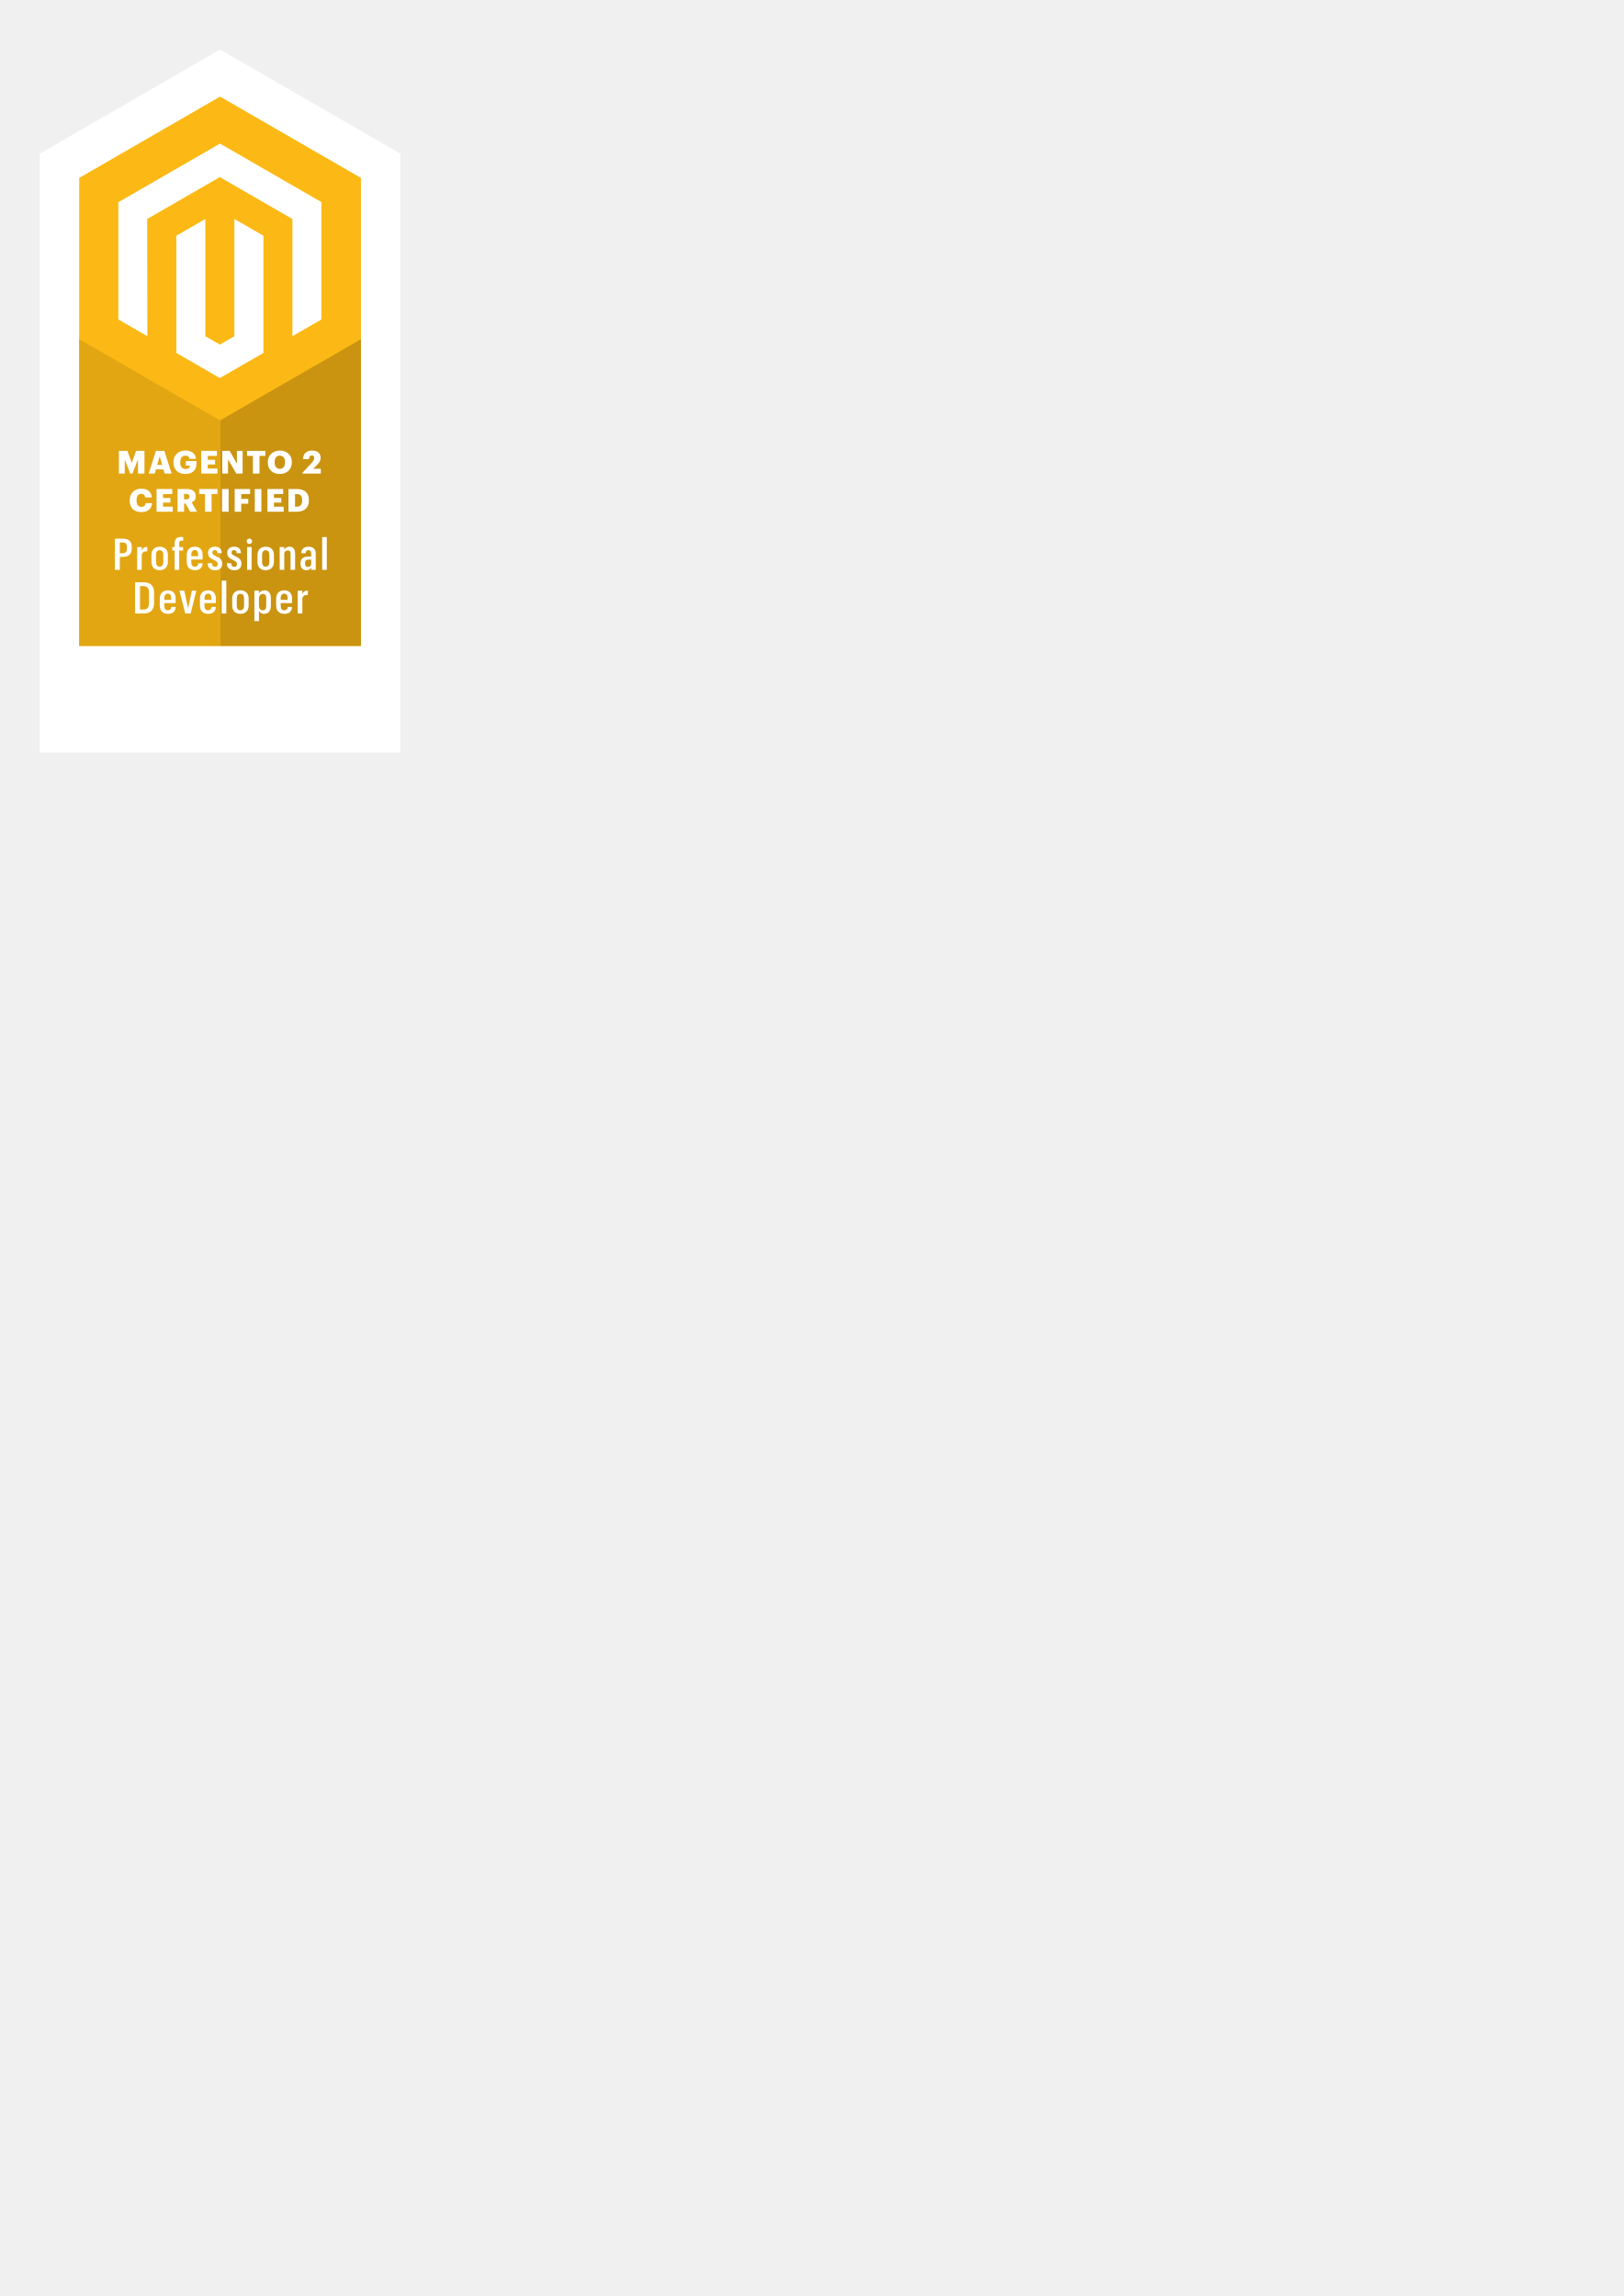
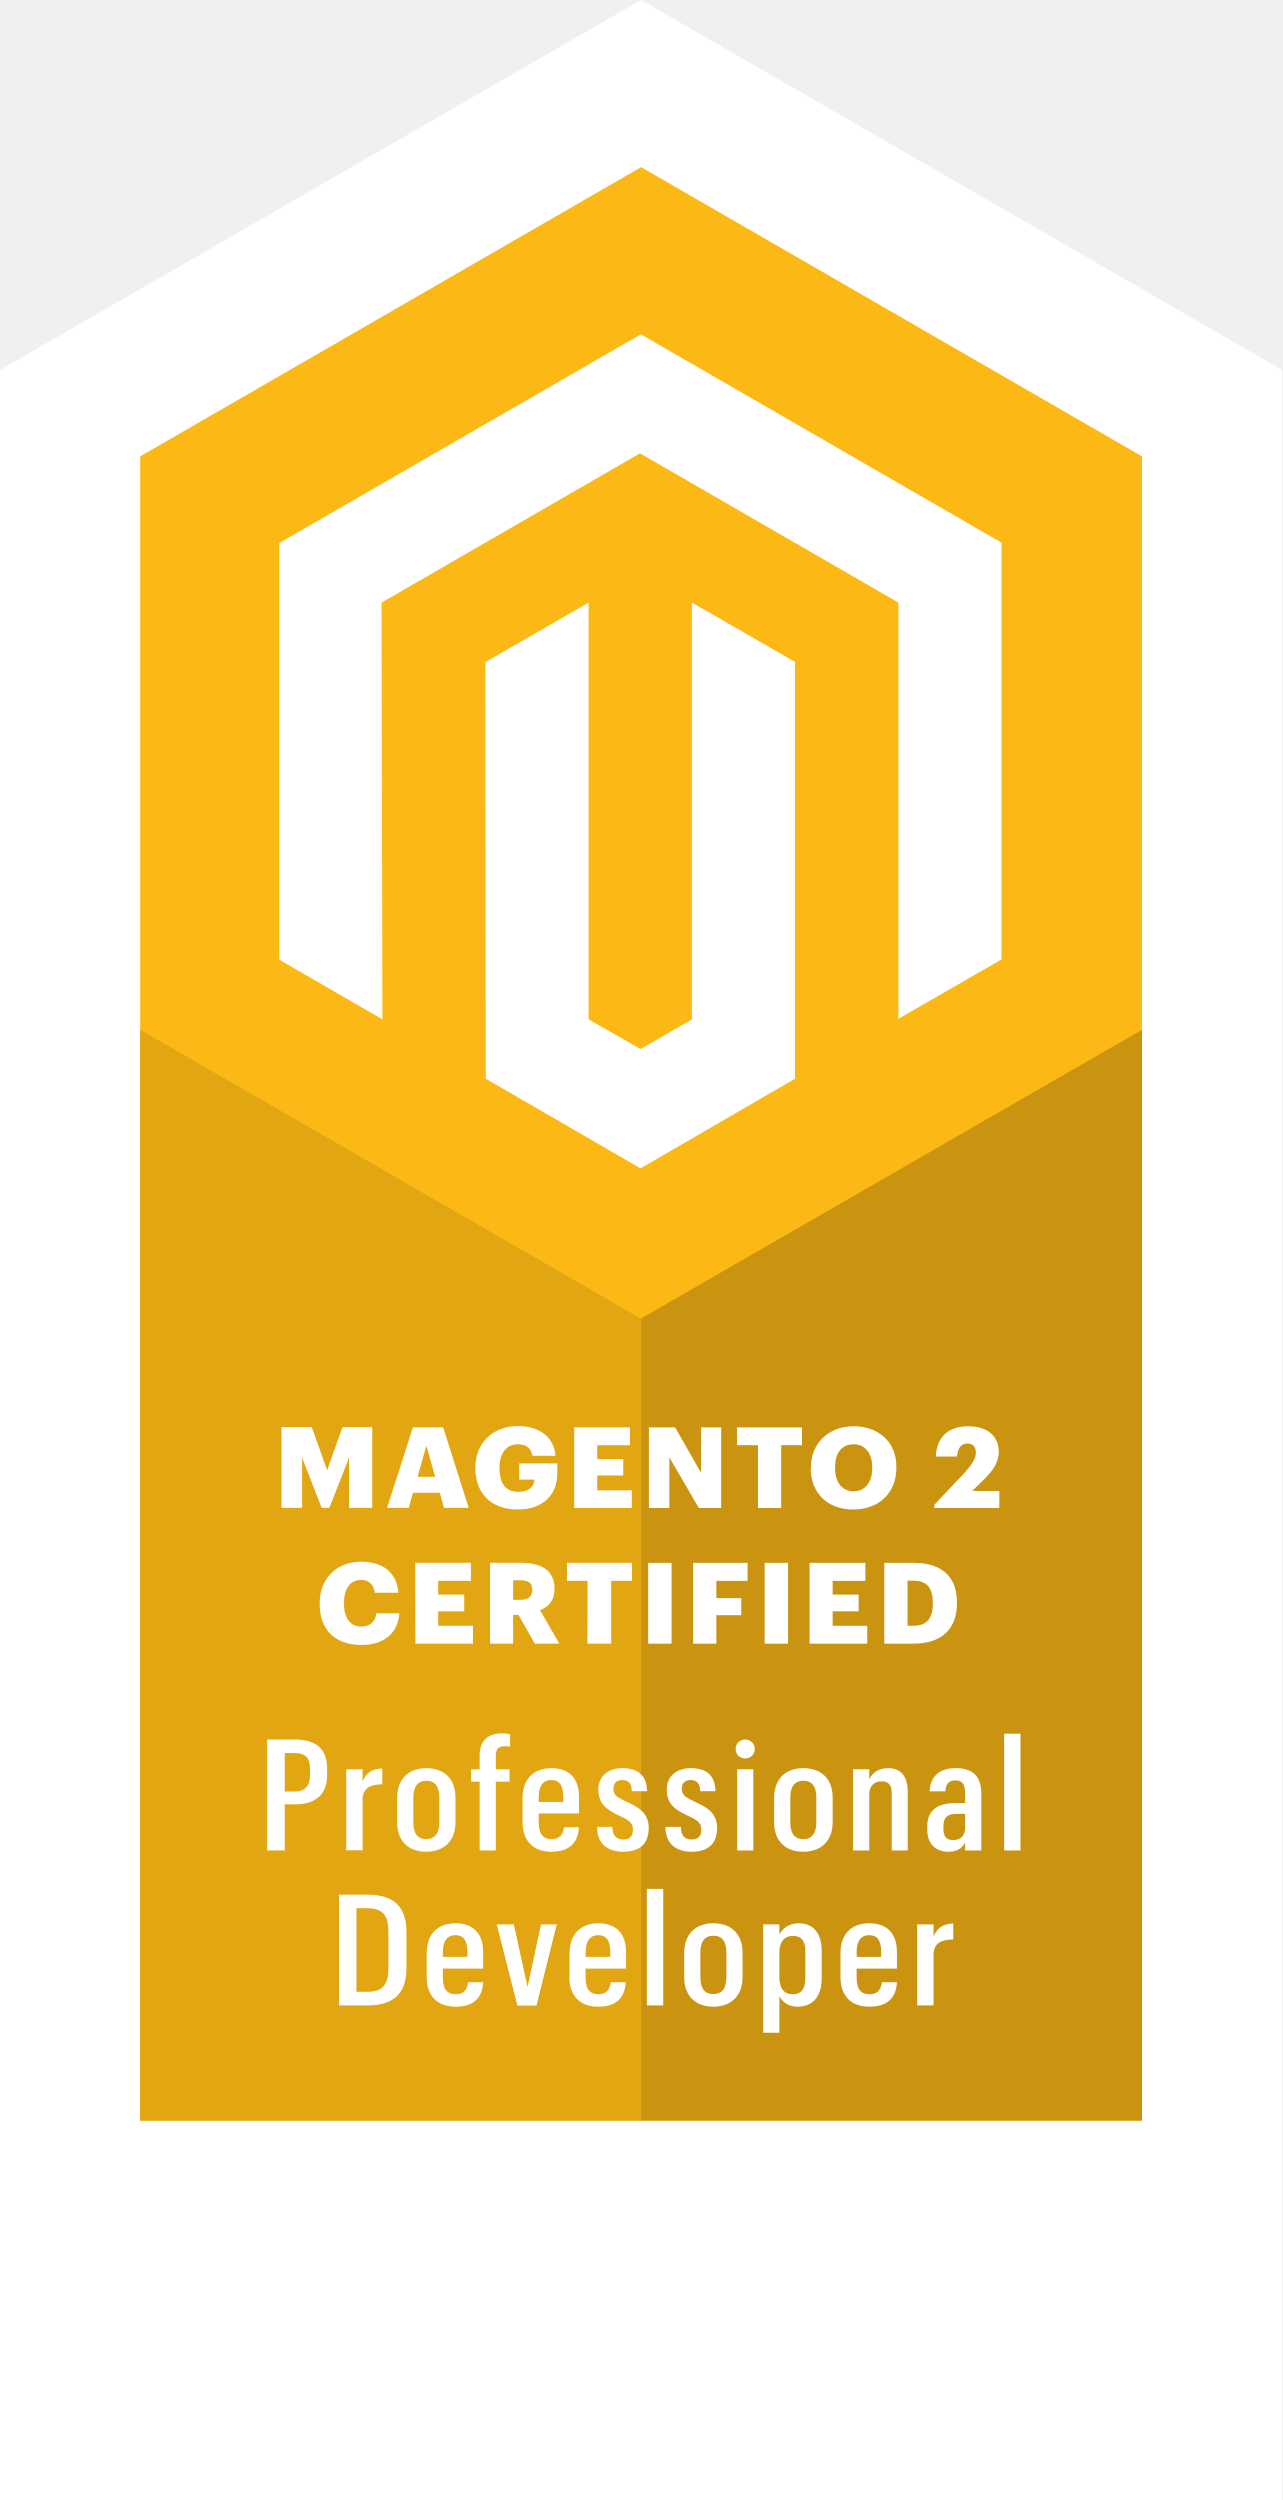
- <svg xmlns="http://www.w3.org/2000/svg" viewBox="0 0 210 297">
-   <defs>
-     <clipPath id="a">
-       <path d="M0 0h612v792H0z" />
-     </clipPath>
-   </defs>
-   <path fill="#fff" d="M51.78 97.352V19.875L28.462 6.412 5.144 19.875v77.477z" />
-   <path fill="#fcb915" d="M46.682 83.555V23.015L28.462 12.495 10.241 23.015v60.54z" />
-   <path fill="#ca9411" d="M46.682 43.877L28.461 54.38v1.946l.003 27.23h18.218z" />
-   <path fill="#e2a613" d="M10.241 43.877v39.678h18.218l.003-29.175z" />
-   <path fill="#fff" d="M15.305 41.322V26.163l13.147-7.59 13.122 7.576v15.174l-3.752 2.163V28.33l-9.394-5.424-9.394 5.424.025 15.159z" />
-   <path fill="#fff" d="M22.81 45.655l-.006-15.159 3.752-2.166V43.496l1.883 1.079 1.876-1.087V28.33l3.752 2.166v15.159l-5.632 3.25zM15.38 58.324h1.098l.564 1.566.563-1.566h1.077v2.939h-.839V59.434l-.72 1.829h-.279l-.712-1.829v1.829h-.752zM20.333 60.137h.645l-.321-1.131zm-.165-1.813h1.09l.933 2.939h-.892l-.157-.547h-.975l-.156.547h-.785z" />
-   <g clip-path="url(#a)" transform="matrix(.67586 0 0 -.67586 -36.278 135.6036)">
-     <path fill="#fff" d="M86.868 112.142v.049c0 1.325.973 2.22 2.281 2.22 1.028 0 1.941-.469 2.026-1.6h-1.235c-.061.407-.322.62-.785.62-.614 0-.985-.475-.985-1.259v-.049c0-.706.261-1.252 1.016-1.252.608 0 .839.309.864.656h-.816v.87h2.044v-.535c0-1.108-.723-1.941-2.129-1.941-1.478 0-2.281.919-2.281 2.221M92.189 114.343h3.005v-.961H93.43v-.748h1.405v-.888H93.43v-.791h1.862v-.961h-3.103zM96.215 114.343h1.405l1.393-2.451v2.451h1.089v-4.349h-1.204l-1.588 2.731v-2.731h-1.095zM102.077 113.382h-1.125v.961h3.503v-.961h-1.125v-3.388h-1.253zM108.226 112.153v.049c0 .772-.39 1.228-1.004 1.228s-.997-.444-.997-1.234v-.049c0-.791.401-1.247 1.003-1.247.615 0 .998.475.998 1.253m-3.303-.012v.049c0 1.325.997 2.214 2.299 2.214 1.326 0 2.306-.833 2.306-2.184v-.048c0-1.339-.919-2.251-2.324-2.251-1.405 0-2.281.912-2.281 2.22M111.569 110.17l1.521 1.612c.432.462.717.834.717 1.199 0 .292-.152.486-.462.486-.31 0-.505-.189-.559-.705h-1.132c.042 1.089.7 1.642 1.752 1.642 1.064 0 1.63-.572 1.63-1.375 0-.595-.334-1.046-.821-1.514l-.608-.59h1.46v-.931h-3.498zM78.488 104.844v.049c0 1.338.949 2.22 2.221 2.22 1.131 0 1.916-.523 2.019-1.672h-1.283c-.049.443-.292.686-.73.686-.56 0-.913-.437-.913-1.228v-.049c0-.784.335-1.229.931-1.229.438 0 .748.232.809.712h1.241c-.086-1.126-.9-1.71-2.026-1.71-1.52 0-2.269.889-2.269 2.221M83.633 107.046h3.005v-.961h-1.764v-.749h1.405v-.888h-1.405v-.791h1.861v-.961h-3.102zM89.301 105.062c.419 0 .626.177.626.529v.025c0 .352-.218.493-.62.493h-.407v-1.047zm-1.643 1.983h1.704c1.137 0 1.77-.462 1.77-1.38v-.025c0-.62-.329-.967-.785-1.143l1.04-1.801h-1.314l-.881 1.557h-.292v-1.557h-1.242zM92.913 106.085h-1.125v.961h3.503v-.961h-1.125v-3.389h-1.253zM96.167 107.046h1.259v-4.35h-1.259zM98.586 107.046h2.938v-.967h-1.685v-.925h1.345v-.919h-1.345v-1.539h-1.253zM102.436 107.046h1.259v-4.35h-1.259zM104.856 107.046h3.005v-.961h-1.764v-.749h1.405v-.888h-1.405v-.791h1.861v-.961h-3.102zM110.42 103.657c.742 0 1.071.39 1.071 1.198v.049c0 .828-.329 1.181-1.083 1.181h-.274v-2.428zm-1.539 3.389h1.582c1.545 0 2.33-.773 2.33-2.123v-.049c0-1.357-.803-2.178-2.336-2.178h-1.576zM77.141 94.743c.542 0 .826.284.826.885v.342c0 .626-.292.842-.826.842h-.534v-2.069zm-1.478 2.796h1.478c1.135 0 1.752-.484 1.752-1.561v-.358c0-1.068-.65-1.569-1.735-1.569h-.551v-2.479h-.944zM79.921 95.936h.876v-.65c.2.475.518.683 1.06.692v-.852c-.676-.016-1.06-.209-1.06-.85v-2.704h-.876zM84.929 93.082v1.336c0 .609-.234.909-.701.909-.451 0-.693-.3-.693-.901v-1.344c0-.592.226-.893.693-.893.467 0 .701.309.701.893m-2.27.009v1.31c0 1.051.651 1.602 1.569 1.602.926 0 1.577-.542 1.577-1.585v-1.311c0-1.051-.651-1.602-1.585-1.602-.918 0-1.561.559-1.561 1.586M87.099 95.269h-.459v.668h.459v.751c0 .76.417 1.185 1.193 1.185.209 0 .359-.025.443-.058v-.668c-.051.017-.184.034-.292.034-.343 0-.476-.183-.476-.51v-.734h.743v-.668h-.743v-3.696h-.868zM90.279 94.185h1.318v.275c0 .651-.241.901-.642.901-.417 0-.676-.283-.676-.926zm-.868-1.085v1.302c0 1.043.626 1.601 1.535 1.601.885 0 1.503-.466 1.503-1.568v-.876h-2.17v-.477c0-.626.217-.909.701-.909.401 0 .61.226.659.652h.81c-.05-.911-.585-1.32-1.477-1.32-.968 0-1.561.551-1.561 1.595M93.418 92.841h.826c.017-.468.192-.685.585-.685.366 0 .517.184.517.542 0 .376-.242.518-.743.751-.743.343-1.118.677-1.118 1.395 0 .759.576 1.159 1.293 1.159.776 0 1.319-.342 1.328-1.243h-.819c0 .418-.192.593-.509.593-.308 0-.475-.158-.475-.459 0-.342.183-.459.726-.718.667-.309 1.168-.617 1.168-1.41 0-.793-.45-1.261-1.36-1.261-.901 0-1.419.468-1.419 1.336M97.099 92.841h.826c.017-.468.192-.685.584-.685.367 0 .518.184.518.542 0 .376-.242.518-.743.751-.743.343-1.119.677-1.119 1.395 0 .759.577 1.159 1.294 1.159.776 0 1.319-.342 1.327-1.243h-.818c0 .418-.192.593-.509.593-.309 0-.475-.158-.475-.459 0-.342.183-.459.725-.718.668-.309 1.169-.617 1.169-1.41 0-.793-.451-1.261-1.361-1.261-.901 0-1.418.468-1.418 1.336M100.963 95.937h.868v-4.364h-.868zm-.083 1.101c0 .284.217.51.517.51.293 0 .526-.226.526-.51 0-.292-.225-.509-.526-.509-.308 0-.517.217-.517.509M105.22 93.082v1.336c0 .609-.234.909-.701.909-.451 0-.693-.3-.693-.901v-1.344c0-.592.226-.893.693-.893.467 0 .701.309.701.893m-2.27.009v1.31c0 1.051.651 1.602 1.569 1.602.926 0 1.577-.542 1.577-1.585v-1.311c0-1.051-.651-1.602-1.585-1.602-.918 0-1.561.559-1.561 1.586M107.199 95.936h.876v-.551c.15.351.501.617 1.01.617.651 0 1.06-.4 1.06-1.276v-3.154h-.868v3.079c0 .442-.167.642-.542.642-.384 0-.66-.242-.66-.701v-3.02h-.876zM113.225 92.807v.735h-.451c-.492 0-.717-.184-.717-.676v-.117c0-.425.167-.618.517-.618.409 0 .651.2.651.676m-2.036-.108v.15c0 .927.592 1.269 1.544 1.269h.492v.509c0 .459-.117.709-.518.709-.367 0-.525-.209-.542-.584h-.843c.025.851.576 1.251 1.411 1.251.876 0 1.368-.425 1.368-1.359v-3.071h-.868v.425c-.158-.275-.392-.493-.909-.493-.668 0-1.135.402-1.135 1.194M115.329 97.848h.885v-6.275h-.885zM80.471 88.457v-4.489h.56c.859 0 1.159.392 1.159 1.268v1.952c0 .869-.283 1.269-1.159 1.269zm.601.735c1.394 0 2.087-.643 2.087-1.995v-1.969c0-1.319-.66-2.003-2.07-2.003h-1.561v5.967zM85.121 85.837h1.319v.275c0 .652-.242.902-.643.902-.417 0-.676-.283-.676-.927zm-.868-1.085v1.302c0 1.044.626 1.602 1.536 1.602.884 0 1.502-.467 1.502-1.569v-.876h-2.17v-.476c0-.626.217-.909.701-.909.401 0 .61.225.659.651h.81c-.05-.911-.584-1.319-1.477-1.319-.968 0-1.561.551-1.561 1.594M88.018 87.59h.918l.743-3.372.717 3.372h.851l-1.084-4.365h-1.035zM92.809 85.837h1.318v.275c0 .652-.241.902-.642.902-.418 0-.676-.283-.676-.927zm-.868-1.085v1.302c0 1.044.626 1.602 1.535 1.602.885 0 1.503-.467 1.503-1.569v-.876h-2.17v-.476c0-.626.217-.909.701-.909.401 0 .609.225.659.651h.81c-.05-.911-.585-1.319-1.478-1.319-.967 0-1.56.551-1.56 1.594M96.097 89.501h.885v-6.276h-.885zM100.379 84.735v1.335c0 .609-.233.91-.701.91-.451 0-.693-.301-.693-.901v-1.344c0-.593.226-.894.693-.894.468 0 .701.31.701.894m-2.27.009v1.309c0 1.052.651 1.603 1.569 1.603.926 0 1.577-.543 1.577-1.586v-1.31c0-1.051-.651-1.602-1.585-1.602-.918 0-1.561.558-1.561 1.586M103.96 83.834c.442 0 .667.267.667.852v1.46c0 .6-.25.826-.659.826-.45 0-.734-.309-.734-.918v-1.293c0-.618.25-.927.726-.927m-.726 3.756v-.543c.175.343.542.609 1.035.609.759 0 1.243-.501 1.243-1.51v-1.453c0-1.017-.509-1.535-1.293-1.535-.493 0-.826.242-.985.576v-1.969h-.877v5.825zM107.391 85.837h1.319v.275c0 .652-.242.902-.643.902-.417 0-.676-.283-.676-.927zm-.868-1.085v1.302c0 1.044.626 1.602 1.536 1.602.885 0 1.502-.467 1.502-1.569v-.876h-2.17v-.476c0-.626.217-.909.701-.909.401 0 .61.225.659.651h.81c-.05-.911-.584-1.319-1.477-1.319-.968 0-1.561.551-1.561 1.594M110.655 87.59h.876v-.651c.201.475.518.684 1.06.693v-.852c-.676-.016-1.06-.209-1.06-.851v-2.704h-.876z" />
+ <svg xmlns="http://www.w3.org/2000/svg" viewBox="0 0 46.64 90.94">
+   <path fill="#fff" d="M46.64 90.94V13.46L23.32 0 0 13.46v77.48z" />
+   <path fill="#fcb915" d="M41.54 77.14V16.6L23.32 6.08 5.1 16.6v60.54z" />
+   <path fill="#ca9411" d="M41.54 37.46l-18.22 10.5v29.18h18.22z" />
+   <path fill="#e2a613" d="M5.1 37.46v39.68h18.22V47.97z" />
+   <path fill="#fff" d="M10.16 34.91V19.75l13.15-7.59 13.12 7.58V34.9l-3.75 2.16V21.92l-9.4-5.43-9.4 5.43.03 15.16z" />
+   <path fill="#fff" d="M17.67 39.24l-.01-15.16 3.75-2.16v15.16l1.89 1.08 1.87-1.08V21.92l3.75 2.16v15.16L23.3 42.5zM10.24 51.91h1.1l.56 1.57.56-1.57h1.08v2.94h-.84v-1.83l-.72 1.83h-.28l-.71-1.83v1.83h-.75zM15.19 53.72h.64l-.32-1.13zm-.17-1.8h1.1l.93 2.93h-.9L16 54.3h-.98l-.15.55h-.79z" />
+   <g transform="matrix(.67586 0 0 -.67586 -41.42 129.2)">
+     <path fill="#fff" d="M86.87 112.14v.05c0 1.33.97 2.22 2.28 2.22 1.03 0 1.94-.47 2.03-1.6h-1.24c-.06.4-.32.62-.78.62-.62 0-.99-.47-.99-1.26v-.05c0-.7.26-1.25 1.02-1.25.6 0 .84.31.86.66h-.82v.87h2.05v-.54c0-1.1-.72-1.94-2.13-1.94-1.48 0-2.28.92-2.28 2.22M92.19 114.34h3v-.96h-1.76v-.75h1.4v-.88h-1.4v-.8h1.86V110h-3.1zM96.21 114.34h1.41l1.4-2.45v2.45h1.08V110h-1.2l-1.59 2.73V110h-1.1zM102.08 113.38h-1.13v.96h3.5v-.96h-1.12V110h-1.25zM108.23 112.15v.05c0 .77-.4 1.23-1 1.23-.62 0-1-.44-1-1.23v-.05c0-.8.4-1.25 1-1.25.61 0 1 .48 1 1.25m-3.3 0v.04c0 1.33.99 2.21 2.3 2.21 1.32 0 2.3-.83 2.3-2.18v-.05c0-1.34-.92-2.25-2.33-2.25-1.4 0-2.28.91-2.28 2.22M111.57 110.17l1.52 1.61c.43.46.72.84.72 1.2 0 .3-.15.49-.46.49-.31 0-.51-.2-.56-.7h-1.14c.05 1.08.7 1.63 1.76 1.63s1.63-.57 1.63-1.37c0-.6-.34-1.05-.82-1.52l-.61-.59h1.46V110h-3.5zM78.49 104.84v.05c0 1.34.95 2.22 2.22 2.22 1.13 0 1.92-.52 2.02-1.67h-1.28c-.05.44-.3.69-.73.69-.56 0-.92-.44-.92-1.23v-.05c0-.78.34-1.23.93-1.23.44 0 .75.23.81.71h1.24c-.08-1.12-.9-1.7-2.02-1.7-1.52 0-2.27.88-2.27 2.21M83.63 107.05h3v-.97h-1.76v-.74h1.4v-.9h-1.4v-.78h1.87v-.96h-3.1zM89.3 105.06c.42 0 .63.18.63.53v.03c0 .35-.22.49-.62.49h-.41v-1.05zm-1.64 1.99h1.7c1.14 0 1.77-.47 1.77-1.38v-.03c0-.62-.33-.97-.78-1.14l1.04-1.8h-1.32l-.88 1.55h-.29v-1.55h-1.24zM92.91 106.08H91.8v.97h3.5v-.97h-1.12v-3.38H92.9zM96.17 107.05h1.26v-4.35h-1.26zM98.59 107.05h2.93v-.97h-1.68v-.93h1.34v-.92h-1.34v-1.53h-1.25zM102.44 107.05h1.26v-4.35h-1.26zM104.86 107.05h3v-.97h-1.76v-.74h1.4v-.9h-1.4v-.78h1.86v-.96h-3.1zM110.42 103.66c.74 0 1.07.39 1.07 1.2v.04c0 .83-.33 1.19-1.08 1.19h-.28v-2.43zm-1.54 3.39h1.58c1.55 0 2.33-.78 2.33-2.13v-.05c0-1.35-.8-2.17-2.33-2.17h-1.58zM77.14 94.74c.54 0 .83.29.83.89v.34c0 .63-.3.84-.83.84h-.53v-2.07zm-1.48 2.8h1.48c1.14 0 1.75-.48 1.75-1.56v-.36c0-1.07-.65-1.57-1.73-1.57h-.55v-2.48h-.95zM79.92 95.94h.88v-.65c.2.47.51.68 1.06.69v-.85c-.68-.02-1.06-.21-1.06-.85v-2.7h-.88zM84.93 93.08v1.34c0 .6-.24.9-.7.9-.45 0-.7-.3-.7-.9v-1.34c0-.59.23-.9.7-.9.46 0 .7.32.7.9m-2.27.01v1.31c0 1.05.65 1.6 1.57 1.6s1.57-.54 1.57-1.58V93.1c0-1.05-.65-1.6-1.58-1.6-.92 0-1.56.55-1.56 1.58M87.1 95.27h-.46v.67h.46v.75c0 .76.42 1.18 1.2 1.18.2 0 .35-.02.44-.06v-.66a1.2 1.2 0 0 1-.3.03c-.34 0-.47-.18-.47-.5v-.74h.74v-.67h-.74v-3.7h-.87zM90.28 94.18h1.32v.28c0 .65-.24.9-.64.9-.42 0-.68-.28-.68-.93zm-.87-1.08v1.3c0 1.04.63 1.6 1.54 1.6.88 0 1.5-.46 1.5-1.57v-.87h-2.17v-.48c0-.62.22-.9.7-.9.4 0 .61.22.66.64h.8c-.04-.9-.58-1.32-1.47-1.32-.97 0-1.56.56-1.56 1.6M93.42 92.84h.82c.02-.47.2-.68.59-.68.36 0 .52.18.52.54 0 .37-.25.52-.75.75-.74.34-1.11.68-1.11 1.4 0 .75.57 1.15 1.29 1.15.77 0 1.32-.34 1.33-1.24h-.82c0 .42-.2.6-.51.6s-.48-.17-.48-.47c0-.34.19-.46.73-.71.67-.31 1.17-.62 1.17-1.41 0-.8-.45-1.27-1.36-1.27-.9 0-1.42.47-1.42 1.34M97.1 92.84h.83c.01-.47.19-.68.58-.68.37 0 .52.18.52.54 0 .37-.24.52-.75.75-.74.34-1.11.68-1.11 1.4 0 .75.57 1.15 1.29 1.15.78 0 1.32-.34 1.33-1.24h-.82c0 .42-.2.6-.51.6s-.48-.17-.48-.47c0-.34.19-.46.73-.71.67-.31 1.17-.62 1.17-1.41 0-.8-.45-1.27-1.36-1.27-.9 0-1.42.47-1.42 1.34M100.96 95.94h.87v-4.37h-.87zm-.08 1.1c0 .28.22.5.52.5a.5.5 0 1 0 0-1.02.5.5 0 0 0-.52.52M105.22 93.08v1.34c0 .6-.23.9-.7.9-.45 0-.7-.3-.7-.9v-1.34c0-.59.23-.9.7-.9s.7.32.7.9m-2.27.01v1.31c0 1.05.65 1.6 1.57 1.6.93 0 1.58-.54 1.58-1.58V93.1c0-1.05-.65-1.6-1.59-1.6-.92 0-1.56.55-1.56 1.58M107.2 95.94h.87v-.55c.15.35.5.61 1.01.61.66 0 1.06-.4 1.06-1.27v-3.16h-.86v3.08c0 .44-.17.64-.55.64s-.66-.24-.66-.7v-3.02h-.87zM113.23 92.8v.74h-.46c-.49 0-.71-.18-.71-.67v-.12c0-.43.16-.62.51-.62.41 0 .66.2.66.68m-2.04-.11v.15c0 .93.6 1.27 1.54 1.27h.5v.5c0 .47-.12.72-.52.72-.37 0-.53-.21-.54-.59h-.85c.03.85.58 1.25 1.41 1.25.88 0 1.37-.42 1.37-1.36v-3.07h-.87V92c-.15-.28-.39-.5-.9-.5-.67 0-1.14.4-1.14 1.2M115.33 97.85h.88v-6.28h-.88zM80.47 88.46v-4.5h.56c.86 0 1.16.4 1.16 1.28v1.95c0 .87-.28 1.27-1.16 1.27zm.6.73c1.4 0 2.09-.64 2.09-2v-1.96c0-1.32-.66-2-2.07-2h-1.56v5.96zM85.12 85.84h1.32v.27c0 .65-.24.9-.64.9-.42 0-.68-.28-.68-.92zm-.87-1.09v1.3c0 1.05.63 1.6 1.54 1.6.88 0 1.5-.46 1.5-1.56v-.88h-2.17v-.48c0-.62.22-.9.7-.9.4 0 .61.22.66.65h.81c-.05-.91-.58-1.32-1.48-1.32-.96 0-1.56.55-1.56 1.6M88.02 87.59h.92l.74-3.37.72 3.37h.85l-1.09-4.37h-1.03zM92.8 85.84h1.33v.27c0 .65-.24.9-.65.9-.41 0-.67-.28-.67-.92zm-.86-1.09v1.3c0 1.05.63 1.6 1.54 1.6.88 0 1.5-.46 1.5-1.56v-.88H92.8v-.48c0-.62.22-.9.7-.9.4 0 .6.22.66.65h.8c-.04-.91-.58-1.32-1.47-1.32-.97 0-1.56.55-1.56 1.6M96.1 89.5h.88v-6.27h-.88zM100.38 84.74v1.33c0 .6-.23.91-.7.91-.45 0-.7-.3-.7-.9v-1.34c0-.6.23-.9.7-.9s.7.31.7.9m-2.27 0v1.31c0 1.06.65 1.6 1.57 1.6s1.57-.54 1.57-1.58v-1.31c0-1.05-.65-1.6-1.58-1.6-.92 0-1.56.56-1.56 1.58M103.96 83.83c.44 0 .67.27.67.86v1.46c0 .6-.25.82-.66.82-.45 0-.74-.3-.74-.92v-1.29c0-.62.25-.93.73-.93m-.73 3.76v-.54c.18.34.55.6 1.04.6.76 0 1.24-.5 1.24-1.5v-1.46c0-1.01-.5-1.53-1.3-1.53-.48 0-.82.24-.98.57v-1.97h-.87v5.83zM107.4 85.84h1.31v.27c0 .65-.24.9-.64.9-.42 0-.68-.28-.68-.92zm-.88-1.09v1.3c0 1.05.63 1.6 1.54 1.6.88 0 1.5-.46 1.5-1.56v-.88h-2.17v-.48c0-.62.22-.9.7-.9.4 0 .61.22.66.65h.81c-.05-.91-.58-1.32-1.48-1.32-.96 0-1.56.55-1.56 1.6M110.65 87.59h.88v-.65c.2.47.52.68 1.06.7v-.86c-.68-.02-1.06-.2-1.06-.85v-2.7h-.88z" />
  </g>
</svg>
